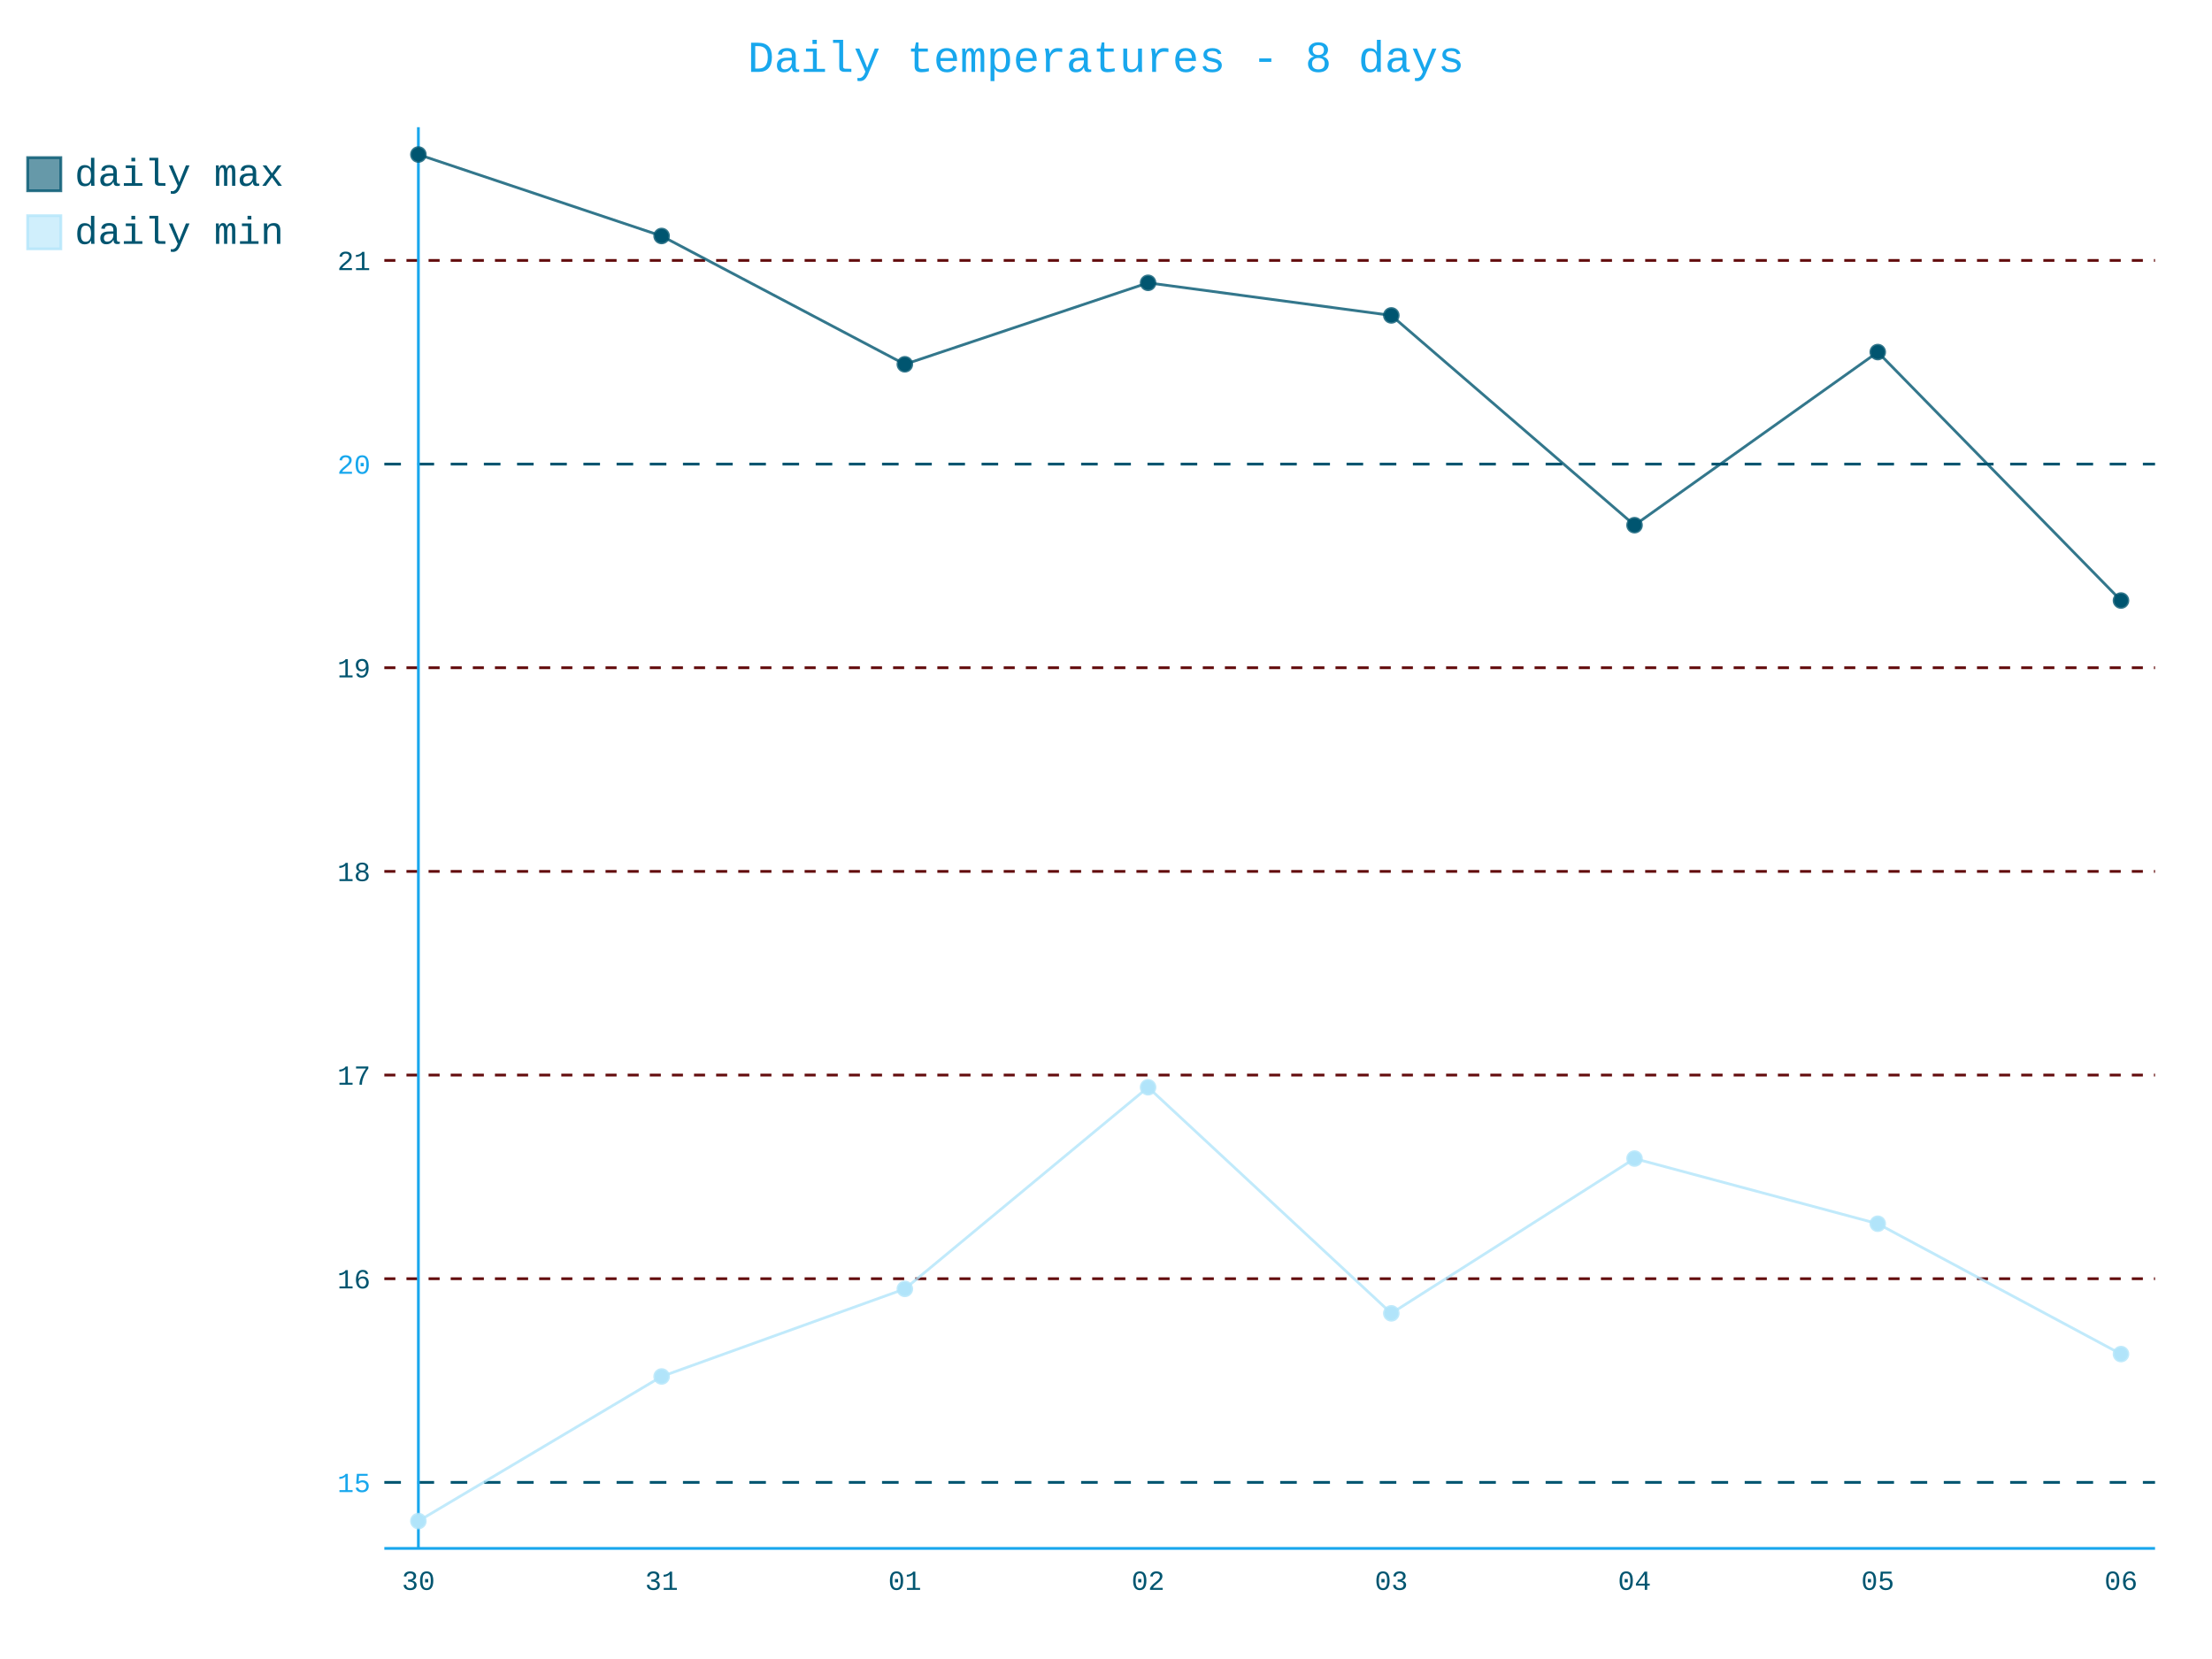
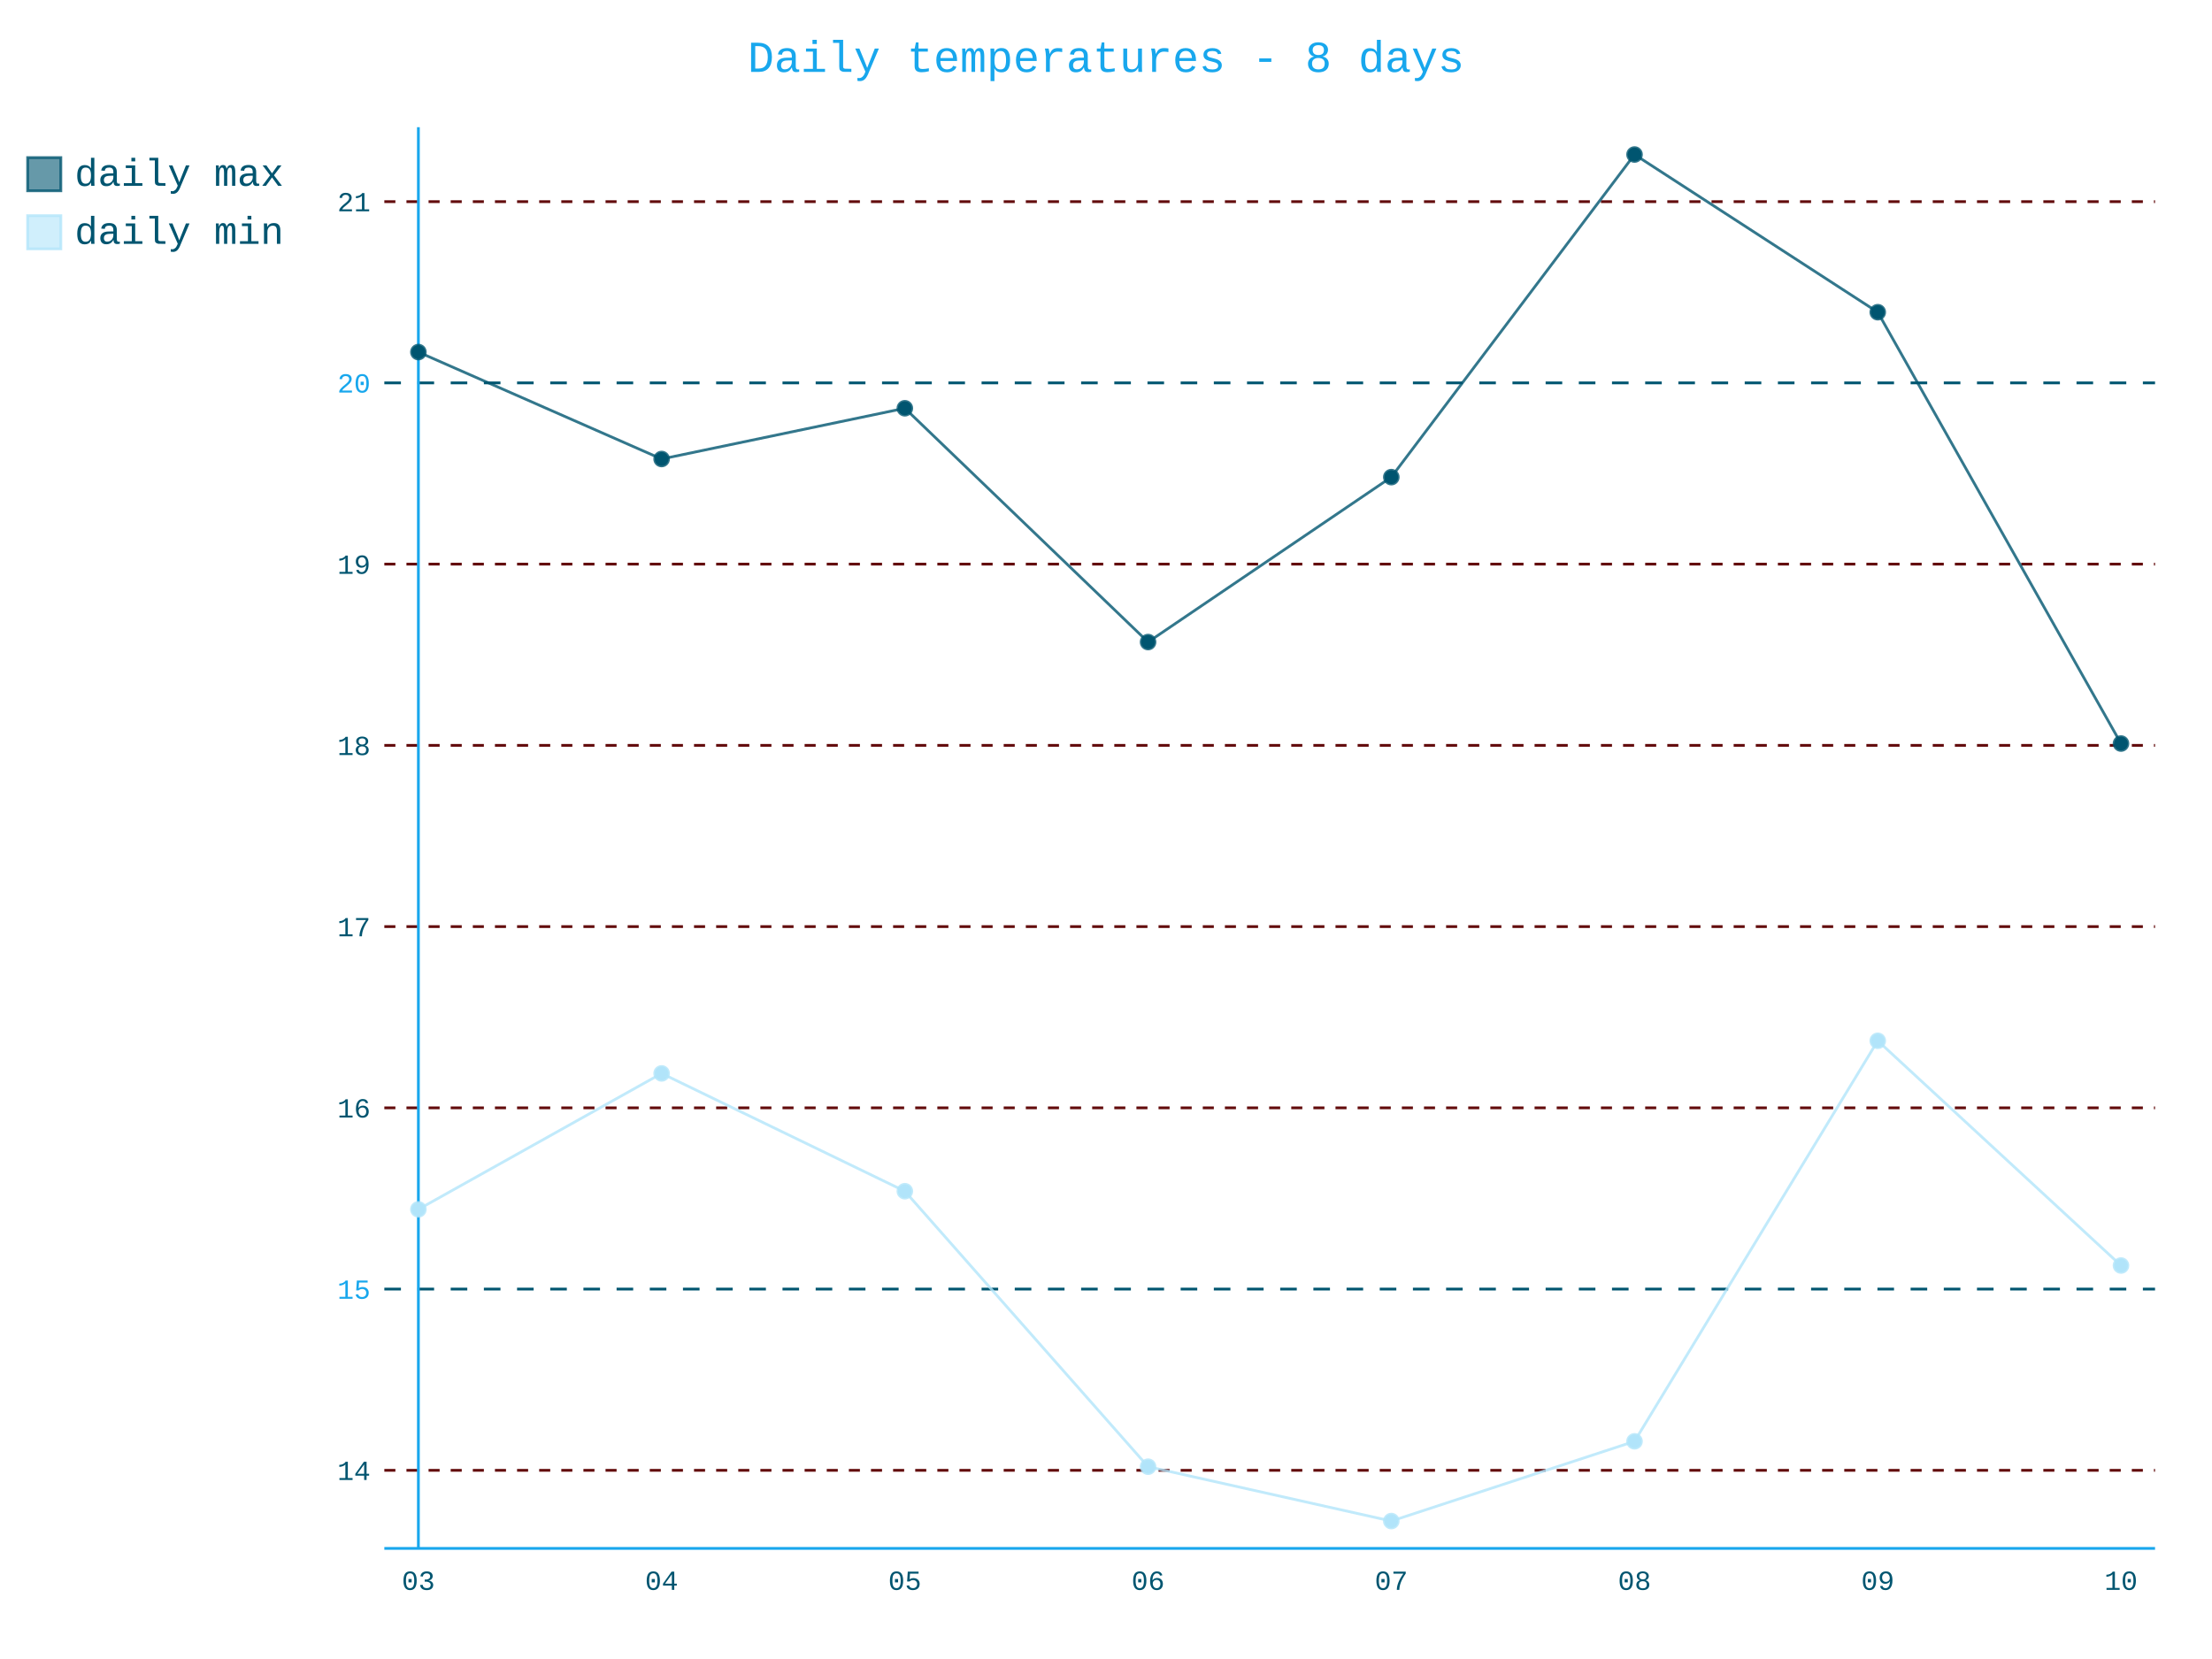
- <svg xmlns="http://www.w3.org/2000/svg" id="chart-521ab4a6-ead0-4cb5-9302-42fc39b2b9ff" class="pygal-chart" viewBox="0 0 800 600">
+ <svg xmlns="http://www.w3.org/2000/svg" id="chart-0f76025f-604d-4f65-aa1a-ca7bd5c91163" class="pygal-chart" viewBox="0 0 800 600">
  <defs>
-     <style type="text/css">#chart-521ab4a6-ead0-4cb5-9302-42fc39b2b9ff{-webkit-user-select:none;-webkit-font-smoothing:antialiased;font-family:Consolas,"Liberation Mono",Menlo,Courier,monospace}#chart-521ab4a6-ead0-4cb5-9302-42fc39b2b9ff .title{font-family:Consolas,"Liberation Mono",Menlo,Courier,monospace;font-size:16px}#chart-521ab4a6-ead0-4cb5-9302-42fc39b2b9ff .legends .legend text{font-family:Consolas,"Liberation Mono",Menlo,Courier,monospace;font-size:14px}#chart-521ab4a6-ead0-4cb5-9302-42fc39b2b9ff .axis text{font-family:Consolas,"Liberation Mono",Menlo,Courier,monospace;font-size:10px}#chart-521ab4a6-ead0-4cb5-9302-42fc39b2b9ff .axis text.major{font-family:Consolas,"Liberation Mono",Menlo,Courier,monospace;font-size:10px}#chart-521ab4a6-ead0-4cb5-9302-42fc39b2b9ff .text-overlay text.value{font-family:Consolas,"Liberation Mono",Menlo,Courier,monospace;font-size:16px}#chart-521ab4a6-ead0-4cb5-9302-42fc39b2b9ff .text-overlay text.label{font-family:Consolas,"Liberation Mono",Menlo,Courier,monospace;font-size:10px}#chart-521ab4a6-ead0-4cb5-9302-42fc39b2b9ff .tooltip{font-family:Consolas,"Liberation Mono",Menlo,Courier,monospace;font-size:14px}#chart-521ab4a6-ead0-4cb5-9302-42fc39b2b9ff text.no_data{font-family:Consolas,"Liberation Mono",Menlo,Courier,monospace;font-size:64px}
- #chart-521ab4a6-ead0-4cb5-9302-42fc39b2b9ff{background-color:transparent}#chart-521ab4a6-ead0-4cb5-9302-42fc39b2b9ff path,#chart-521ab4a6-ead0-4cb5-9302-42fc39b2b9ff line,#chart-521ab4a6-ead0-4cb5-9302-42fc39b2b9ff rect,#chart-521ab4a6-ead0-4cb5-9302-42fc39b2b9ff circle{-webkit-transition:400ms ease-in;-moz-transition:400ms ease-in;transition:400ms ease-in}#chart-521ab4a6-ead0-4cb5-9302-42fc39b2b9ff .graph &gt; .background{fill:transparent}#chart-521ab4a6-ead0-4cb5-9302-42fc39b2b9ff .plot &gt; .background{fill:transparent}#chart-521ab4a6-ead0-4cb5-9302-42fc39b2b9ff .graph{fill:#005570}#chart-521ab4a6-ead0-4cb5-9302-42fc39b2b9ff text.no_data{fill:#18a7ed}#chart-521ab4a6-ead0-4cb5-9302-42fc39b2b9ff .title{fill:#18a7ed}#chart-521ab4a6-ead0-4cb5-9302-42fc39b2b9ff .legends .legend text{fill:#005570}#chart-521ab4a6-ead0-4cb5-9302-42fc39b2b9ff .legends .legend:hover text{fill:#18a7ed}#chart-521ab4a6-ead0-4cb5-9302-42fc39b2b9ff .axis .line{stroke:#18a7ed}#chart-521ab4a6-ead0-4cb5-9302-42fc39b2b9ff .axis .guide.line{stroke:#630C0D}#chart-521ab4a6-ead0-4cb5-9302-42fc39b2b9ff .axis .major.line{stroke:#005570}#chart-521ab4a6-ead0-4cb5-9302-42fc39b2b9ff .axis text.major{fill:#18a7ed}#chart-521ab4a6-ead0-4cb5-9302-42fc39b2b9ff .axis.y .guides:hover .guide.line,#chart-521ab4a6-ead0-4cb5-9302-42fc39b2b9ff .line-graph .axis.x .guides:hover .guide.line,#chart-521ab4a6-ead0-4cb5-9302-42fc39b2b9ff .stackedline-graph .axis.x .guides:hover .guide.line,#chart-521ab4a6-ead0-4cb5-9302-42fc39b2b9ff .xy-graph .axis.x .guides:hover .guide.line{stroke:#18a7ed}#chart-521ab4a6-ead0-4cb5-9302-42fc39b2b9ff .axis .guides:hover text{fill:#18a7ed}#chart-521ab4a6-ead0-4cb5-9302-42fc39b2b9ff .reactive{fill-opacity:.6;stroke-opacity:.8}#chart-521ab4a6-ead0-4cb5-9302-42fc39b2b9ff .ci{stroke:#005570}#chart-521ab4a6-ead0-4cb5-9302-42fc39b2b9ff .reactive.active,#chart-521ab4a6-ead0-4cb5-9302-42fc39b2b9ff .active .reactive{fill-opacity:.9;stroke-opacity:.9;stroke-width:4}#chart-521ab4a6-ead0-4cb5-9302-42fc39b2b9ff .ci .reactive.active{stroke-width:1.5}#chart-521ab4a6-ead0-4cb5-9302-42fc39b2b9ff .series text{fill:#18a7ed}#chart-521ab4a6-ead0-4cb5-9302-42fc39b2b9ff .tooltip rect{fill:transparent;stroke:#18a7ed;-webkit-transition:opacity 400ms ease-in;-moz-transition:opacity 400ms ease-in;transition:opacity 400ms ease-in}#chart-521ab4a6-ead0-4cb5-9302-42fc39b2b9ff .tooltip .label{fill:#005570}#chart-521ab4a6-ead0-4cb5-9302-42fc39b2b9ff .tooltip .label{fill:#005570}#chart-521ab4a6-ead0-4cb5-9302-42fc39b2b9ff .tooltip .legend{font-size:.8em;fill:#630C0D}#chart-521ab4a6-ead0-4cb5-9302-42fc39b2b9ff .tooltip .x_label{font-size:.6em;fill:#18a7ed}#chart-521ab4a6-ead0-4cb5-9302-42fc39b2b9ff .tooltip .xlink{font-size:.5em;text-decoration:underline}#chart-521ab4a6-ead0-4cb5-9302-42fc39b2b9ff .tooltip .value{font-size:1.5em}#chart-521ab4a6-ead0-4cb5-9302-42fc39b2b9ff .bound{font-size:.5em}#chart-521ab4a6-ead0-4cb5-9302-42fc39b2b9ff .max-value{font-size:.75em;fill:#630C0D}#chart-521ab4a6-ead0-4cb5-9302-42fc39b2b9ff .map-element{fill:transparent;stroke:#630C0D !important}#chart-521ab4a6-ead0-4cb5-9302-42fc39b2b9ff .map-element .reactive{fill-opacity:inherit;stroke-opacity:inherit}#chart-521ab4a6-ead0-4cb5-9302-42fc39b2b9ff .color-0,#chart-521ab4a6-ead0-4cb5-9302-42fc39b2b9ff .color-0 a:visited{stroke:#005570;fill:#005570}#chart-521ab4a6-ead0-4cb5-9302-42fc39b2b9ff .color-1,#chart-521ab4a6-ead0-4cb5-9302-42fc39b2b9ff .color-1 a:visited{stroke:#b1e4fa;fill:#b1e4fa}#chart-521ab4a6-ead0-4cb5-9302-42fc39b2b9ff .text-overlay .color-0 text{fill:black}#chart-521ab4a6-ead0-4cb5-9302-42fc39b2b9ff .text-overlay .color-1 text{fill:black}
- #chart-521ab4a6-ead0-4cb5-9302-42fc39b2b9ff text.no_data{text-anchor:middle}#chart-521ab4a6-ead0-4cb5-9302-42fc39b2b9ff .guide.line{fill:none}#chart-521ab4a6-ead0-4cb5-9302-42fc39b2b9ff .centered{text-anchor:middle}#chart-521ab4a6-ead0-4cb5-9302-42fc39b2b9ff .title{text-anchor:middle}#chart-521ab4a6-ead0-4cb5-9302-42fc39b2b9ff .legends .legend text{fill-opacity:1}#chart-521ab4a6-ead0-4cb5-9302-42fc39b2b9ff .axis.x text{text-anchor:middle}#chart-521ab4a6-ead0-4cb5-9302-42fc39b2b9ff .axis.x:not(.web) text[transform]{text-anchor:start}#chart-521ab4a6-ead0-4cb5-9302-42fc39b2b9ff .axis.x:not(.web) text[transform].backwards{text-anchor:end}#chart-521ab4a6-ead0-4cb5-9302-42fc39b2b9ff .axis.y text{text-anchor:end}#chart-521ab4a6-ead0-4cb5-9302-42fc39b2b9ff .axis.y text[transform].backwards{text-anchor:start}#chart-521ab4a6-ead0-4cb5-9302-42fc39b2b9ff .axis.y2 text{text-anchor:start}#chart-521ab4a6-ead0-4cb5-9302-42fc39b2b9ff .axis.y2 text[transform].backwards{text-anchor:end}#chart-521ab4a6-ead0-4cb5-9302-42fc39b2b9ff .axis .guide.line{stroke-dasharray:4,4}#chart-521ab4a6-ead0-4cb5-9302-42fc39b2b9ff .axis .major.guide.line{stroke-dasharray:6,6}#chart-521ab4a6-ead0-4cb5-9302-42fc39b2b9ff .horizontal .axis.y .guide.line,#chart-521ab4a6-ead0-4cb5-9302-42fc39b2b9ff .horizontal .axis.y2 .guide.line,#chart-521ab4a6-ead0-4cb5-9302-42fc39b2b9ff .vertical .axis.x .guide.line{opacity:0}#chart-521ab4a6-ead0-4cb5-9302-42fc39b2b9ff .horizontal .axis.always_show .guide.line,#chart-521ab4a6-ead0-4cb5-9302-42fc39b2b9ff .vertical .axis.always_show .guide.line{opacity:1 !important}#chart-521ab4a6-ead0-4cb5-9302-42fc39b2b9ff .axis.y .guides:hover .guide.line,#chart-521ab4a6-ead0-4cb5-9302-42fc39b2b9ff .axis.y2 .guides:hover .guide.line,#chart-521ab4a6-ead0-4cb5-9302-42fc39b2b9ff .axis.x .guides:hover .guide.line{opacity:1}#chart-521ab4a6-ead0-4cb5-9302-42fc39b2b9ff .axis .guides:hover text{opacity:1}#chart-521ab4a6-ead0-4cb5-9302-42fc39b2b9ff .nofill{fill:none}#chart-521ab4a6-ead0-4cb5-9302-42fc39b2b9ff .subtle-fill{fill-opacity:.2}#chart-521ab4a6-ead0-4cb5-9302-42fc39b2b9ff .dot{stroke-width:1px;fill-opacity:1}#chart-521ab4a6-ead0-4cb5-9302-42fc39b2b9ff .dot.active{stroke-width:5px}#chart-521ab4a6-ead0-4cb5-9302-42fc39b2b9ff .dot.negative{fill:transparent}#chart-521ab4a6-ead0-4cb5-9302-42fc39b2b9ff text,#chart-521ab4a6-ead0-4cb5-9302-42fc39b2b9ff tspan{stroke:none !important}#chart-521ab4a6-ead0-4cb5-9302-42fc39b2b9ff .series text.active{opacity:1}#chart-521ab4a6-ead0-4cb5-9302-42fc39b2b9ff .tooltip rect{fill-opacity:.95;stroke-width:.5}#chart-521ab4a6-ead0-4cb5-9302-42fc39b2b9ff .tooltip text{fill-opacity:1}#chart-521ab4a6-ead0-4cb5-9302-42fc39b2b9ff .showable{visibility:hidden}#chart-521ab4a6-ead0-4cb5-9302-42fc39b2b9ff .showable.shown{visibility:visible}#chart-521ab4a6-ead0-4cb5-9302-42fc39b2b9ff .gauge-background{fill:rgba(229,229,229,1);stroke:none}#chart-521ab4a6-ead0-4cb5-9302-42fc39b2b9ff .bg-lines{stroke:transparent;stroke-width:2px}</style>
+     <style type="text/css">#chart-0f76025f-604d-4f65-aa1a-ca7bd5c91163{-webkit-user-select:none;-webkit-font-smoothing:antialiased;font-family:Consolas,"Liberation Mono",Menlo,Courier,monospace}#chart-0f76025f-604d-4f65-aa1a-ca7bd5c91163 .title{font-family:Consolas,"Liberation Mono",Menlo,Courier,monospace;font-size:16px}#chart-0f76025f-604d-4f65-aa1a-ca7bd5c91163 .legends .legend text{font-family:Consolas,"Liberation Mono",Menlo,Courier,monospace;font-size:14px}#chart-0f76025f-604d-4f65-aa1a-ca7bd5c91163 .axis text{font-family:Consolas,"Liberation Mono",Menlo,Courier,monospace;font-size:10px}#chart-0f76025f-604d-4f65-aa1a-ca7bd5c91163 .axis text.major{font-family:Consolas,"Liberation Mono",Menlo,Courier,monospace;font-size:10px}#chart-0f76025f-604d-4f65-aa1a-ca7bd5c91163 .text-overlay text.value{font-family:Consolas,"Liberation Mono",Menlo,Courier,monospace;font-size:16px}#chart-0f76025f-604d-4f65-aa1a-ca7bd5c91163 .text-overlay text.label{font-family:Consolas,"Liberation Mono",Menlo,Courier,monospace;font-size:10px}#chart-0f76025f-604d-4f65-aa1a-ca7bd5c91163 .tooltip{font-family:Consolas,"Liberation Mono",Menlo,Courier,monospace;font-size:14px}#chart-0f76025f-604d-4f65-aa1a-ca7bd5c91163 text.no_data{font-family:Consolas,"Liberation Mono",Menlo,Courier,monospace;font-size:64px}
+ #chart-0f76025f-604d-4f65-aa1a-ca7bd5c91163{background-color:transparent}#chart-0f76025f-604d-4f65-aa1a-ca7bd5c91163 path,#chart-0f76025f-604d-4f65-aa1a-ca7bd5c91163 line,#chart-0f76025f-604d-4f65-aa1a-ca7bd5c91163 rect,#chart-0f76025f-604d-4f65-aa1a-ca7bd5c91163 circle{-webkit-transition:400ms ease-in;-moz-transition:400ms ease-in;transition:400ms ease-in}#chart-0f76025f-604d-4f65-aa1a-ca7bd5c91163 .graph &gt; .background{fill:transparent}#chart-0f76025f-604d-4f65-aa1a-ca7bd5c91163 .plot &gt; .background{fill:transparent}#chart-0f76025f-604d-4f65-aa1a-ca7bd5c91163 .graph{fill:#005570}#chart-0f76025f-604d-4f65-aa1a-ca7bd5c91163 text.no_data{fill:#18a7ed}#chart-0f76025f-604d-4f65-aa1a-ca7bd5c91163 .title{fill:#18a7ed}#chart-0f76025f-604d-4f65-aa1a-ca7bd5c91163 .legends .legend text{fill:#005570}#chart-0f76025f-604d-4f65-aa1a-ca7bd5c91163 .legends .legend:hover text{fill:#18a7ed}#chart-0f76025f-604d-4f65-aa1a-ca7bd5c91163 .axis .line{stroke:#18a7ed}#chart-0f76025f-604d-4f65-aa1a-ca7bd5c91163 .axis .guide.line{stroke:#630C0D}#chart-0f76025f-604d-4f65-aa1a-ca7bd5c91163 .axis .major.line{stroke:#005570}#chart-0f76025f-604d-4f65-aa1a-ca7bd5c91163 .axis text.major{fill:#18a7ed}#chart-0f76025f-604d-4f65-aa1a-ca7bd5c91163 .axis.y .guides:hover .guide.line,#chart-0f76025f-604d-4f65-aa1a-ca7bd5c91163 .line-graph .axis.x .guides:hover .guide.line,#chart-0f76025f-604d-4f65-aa1a-ca7bd5c91163 .stackedline-graph .axis.x .guides:hover .guide.line,#chart-0f76025f-604d-4f65-aa1a-ca7bd5c91163 .xy-graph .axis.x .guides:hover .guide.line{stroke:#18a7ed}#chart-0f76025f-604d-4f65-aa1a-ca7bd5c91163 .axis .guides:hover text{fill:#18a7ed}#chart-0f76025f-604d-4f65-aa1a-ca7bd5c91163 .reactive{fill-opacity:.6;stroke-opacity:.8}#chart-0f76025f-604d-4f65-aa1a-ca7bd5c91163 .ci{stroke:#005570}#chart-0f76025f-604d-4f65-aa1a-ca7bd5c91163 .reactive.active,#chart-0f76025f-604d-4f65-aa1a-ca7bd5c91163 .active .reactive{fill-opacity:.9;stroke-opacity:.9;stroke-width:4}#chart-0f76025f-604d-4f65-aa1a-ca7bd5c91163 .ci .reactive.active{stroke-width:1.5}#chart-0f76025f-604d-4f65-aa1a-ca7bd5c91163 .series text{fill:#18a7ed}#chart-0f76025f-604d-4f65-aa1a-ca7bd5c91163 .tooltip rect{fill:transparent;stroke:#18a7ed;-webkit-transition:opacity 400ms ease-in;-moz-transition:opacity 400ms ease-in;transition:opacity 400ms ease-in}#chart-0f76025f-604d-4f65-aa1a-ca7bd5c91163 .tooltip .label{fill:#005570}#chart-0f76025f-604d-4f65-aa1a-ca7bd5c91163 .tooltip .label{fill:#005570}#chart-0f76025f-604d-4f65-aa1a-ca7bd5c91163 .tooltip .legend{font-size:.8em;fill:#630C0D}#chart-0f76025f-604d-4f65-aa1a-ca7bd5c91163 .tooltip .x_label{font-size:.6em;fill:#18a7ed}#chart-0f76025f-604d-4f65-aa1a-ca7bd5c91163 .tooltip .xlink{font-size:.5em;text-decoration:underline}#chart-0f76025f-604d-4f65-aa1a-ca7bd5c91163 .tooltip .value{font-size:1.5em}#chart-0f76025f-604d-4f65-aa1a-ca7bd5c91163 .bound{font-size:.5em}#chart-0f76025f-604d-4f65-aa1a-ca7bd5c91163 .max-value{font-size:.75em;fill:#630C0D}#chart-0f76025f-604d-4f65-aa1a-ca7bd5c91163 .map-element{fill:transparent;stroke:#630C0D !important}#chart-0f76025f-604d-4f65-aa1a-ca7bd5c91163 .map-element .reactive{fill-opacity:inherit;stroke-opacity:inherit}#chart-0f76025f-604d-4f65-aa1a-ca7bd5c91163 .color-0,#chart-0f76025f-604d-4f65-aa1a-ca7bd5c91163 .color-0 a:visited{stroke:#005570;fill:#005570}#chart-0f76025f-604d-4f65-aa1a-ca7bd5c91163 .color-1,#chart-0f76025f-604d-4f65-aa1a-ca7bd5c91163 .color-1 a:visited{stroke:#b1e4fa;fill:#b1e4fa}#chart-0f76025f-604d-4f65-aa1a-ca7bd5c91163 .text-overlay .color-0 text{fill:black}#chart-0f76025f-604d-4f65-aa1a-ca7bd5c91163 .text-overlay .color-1 text{fill:black}
+ #chart-0f76025f-604d-4f65-aa1a-ca7bd5c91163 text.no_data{text-anchor:middle}#chart-0f76025f-604d-4f65-aa1a-ca7bd5c91163 .guide.line{fill:none}#chart-0f76025f-604d-4f65-aa1a-ca7bd5c91163 .centered{text-anchor:middle}#chart-0f76025f-604d-4f65-aa1a-ca7bd5c91163 .title{text-anchor:middle}#chart-0f76025f-604d-4f65-aa1a-ca7bd5c91163 .legends .legend text{fill-opacity:1}#chart-0f76025f-604d-4f65-aa1a-ca7bd5c91163 .axis.x text{text-anchor:middle}#chart-0f76025f-604d-4f65-aa1a-ca7bd5c91163 .axis.x:not(.web) text[transform]{text-anchor:start}#chart-0f76025f-604d-4f65-aa1a-ca7bd5c91163 .axis.x:not(.web) text[transform].backwards{text-anchor:end}#chart-0f76025f-604d-4f65-aa1a-ca7bd5c91163 .axis.y text{text-anchor:end}#chart-0f76025f-604d-4f65-aa1a-ca7bd5c91163 .axis.y text[transform].backwards{text-anchor:start}#chart-0f76025f-604d-4f65-aa1a-ca7bd5c91163 .axis.y2 text{text-anchor:start}#chart-0f76025f-604d-4f65-aa1a-ca7bd5c91163 .axis.y2 text[transform].backwards{text-anchor:end}#chart-0f76025f-604d-4f65-aa1a-ca7bd5c91163 .axis .guide.line{stroke-dasharray:4,4}#chart-0f76025f-604d-4f65-aa1a-ca7bd5c91163 .axis .major.guide.line{stroke-dasharray:6,6}#chart-0f76025f-604d-4f65-aa1a-ca7bd5c91163 .horizontal .axis.y .guide.line,#chart-0f76025f-604d-4f65-aa1a-ca7bd5c91163 .horizontal .axis.y2 .guide.line,#chart-0f76025f-604d-4f65-aa1a-ca7bd5c91163 .vertical .axis.x .guide.line{opacity:0}#chart-0f76025f-604d-4f65-aa1a-ca7bd5c91163 .horizontal .axis.always_show .guide.line,#chart-0f76025f-604d-4f65-aa1a-ca7bd5c91163 .vertical .axis.always_show .guide.line{opacity:1 !important}#chart-0f76025f-604d-4f65-aa1a-ca7bd5c91163 .axis.y .guides:hover .guide.line,#chart-0f76025f-604d-4f65-aa1a-ca7bd5c91163 .axis.y2 .guides:hover .guide.line,#chart-0f76025f-604d-4f65-aa1a-ca7bd5c91163 .axis.x .guides:hover .guide.line{opacity:1}#chart-0f76025f-604d-4f65-aa1a-ca7bd5c91163 .axis .guides:hover text{opacity:1}#chart-0f76025f-604d-4f65-aa1a-ca7bd5c91163 .nofill{fill:none}#chart-0f76025f-604d-4f65-aa1a-ca7bd5c91163 .subtle-fill{fill-opacity:.2}#chart-0f76025f-604d-4f65-aa1a-ca7bd5c91163 .dot{stroke-width:1px;fill-opacity:1}#chart-0f76025f-604d-4f65-aa1a-ca7bd5c91163 .dot.active{stroke-width:5px}#chart-0f76025f-604d-4f65-aa1a-ca7bd5c91163 .dot.negative{fill:transparent}#chart-0f76025f-604d-4f65-aa1a-ca7bd5c91163 text,#chart-0f76025f-604d-4f65-aa1a-ca7bd5c91163 tspan{stroke:none !important}#chart-0f76025f-604d-4f65-aa1a-ca7bd5c91163 .series text.active{opacity:1}#chart-0f76025f-604d-4f65-aa1a-ca7bd5c91163 .tooltip rect{fill-opacity:.95;stroke-width:.5}#chart-0f76025f-604d-4f65-aa1a-ca7bd5c91163 .tooltip text{fill-opacity:1}#chart-0f76025f-604d-4f65-aa1a-ca7bd5c91163 .showable{visibility:hidden}#chart-0f76025f-604d-4f65-aa1a-ca7bd5c91163 .showable.shown{visibility:visible}#chart-0f76025f-604d-4f65-aa1a-ca7bd5c91163 .gauge-background{fill:rgba(229,229,229,1);stroke:none}#chart-0f76025f-604d-4f65-aa1a-ca7bd5c91163 .bg-lines{stroke:transparent;stroke-width:2px}</style>
  </defs>
  <g class="graph line-graph vertical">
    <rect class="background" height="600" width="800" x="0" y="0" />
    <g class="plot" transform="translate(139, 46)">
      <rect class="background" height="514" width="640.4" x="0" y="0" />
      <g class="axis y always_show">
        <path class="line" d="M0 514 h640.4" />
        <g class="guides">
-           <path class="major guide line" d="M0 490.121 h640.4" />
-           <text class="major" x="-5" y="493.621">15</text>
+           <path class="guide line" d="M0 485.762 h640.4" />
+           <text class="" x="-5" y="489.262">14</text>
        </g>
        <g class="guides">
-           <path class="guide line" d="M0 416.465 h640.4" />
-           <text class="" x="-5" y="419.965">16</text>
+           <path class="major guide line" d="M0 420.214 h640.4" />
+           <text class="major" x="-5" y="423.714">15</text>
        </g>
        <g class="guides">
-           <path class="guide line" d="M0 342.809 h640.4" />
-           <text class="" x="-5" y="346.309">17</text>
+           <path class="guide line" d="M0 354.666 h640.4" />
+           <text class="" x="-5" y="358.166">16</text>
        </g>
        <g class="guides">
-           <path class="guide line" d="M0 269.153 h640.4" />
-           <text class="" x="-5" y="272.653">18</text>
+           <path class="guide line" d="M0 289.118 h640.4" />
+           <text class="" x="-5" y="292.618">17</text>
        </g>
        <g class="guides">
-           <path class="guide line" d="M0 195.497 h640.4" />
-           <text class="" x="-5" y="198.997">19</text>
+           <path class="guide line" d="M0 223.571 h640.4" />
+           <text class="" x="-5" y="227.071">18</text>
        </g>
        <g class="guides">
-           <path class="major guide line" d="M0 121.842 h640.4" />
-           <text class="major" x="-5" y="125.342">20</text>
+           <path class="guide line" d="M0 158.023 h640.4" />
+           <text class="" x="-5" y="161.523">19</text>
        </g>
        <g class="guides">
-           <path class="guide line" d="M0 48.186 h640.4" />
-           <text class="" x="-5" y="51.686">21</text>
+           <path class="major guide line" d="M0 92.475 h640.4" />
+           <text class="major" x="-5" y="95.975">20</text>
+         </g>
+         <g class="guides">
+           <path class="guide line" d="M0 26.927 h640.4" />
+           <text class="" x="-5" y="30.427">21</text>
        </g>
      </g>
      <g class="axis x">
        <g class="guides">
          <path class="line" d="M12.315 0 v514" />
-           <text class="" x="12.315" y="529.0">30</text>
+           <text class="" x="12.315" y="529.0">03</text>
        </g>
        <g class="guides">
          <path class="guide line" d="M100.282 0 v514" />
-           <text class="" x="100.282" y="529.0">31</text>
+           <text class="" x="100.282" y="529.0">04</text>
        </g>
        <g class="guides">
          <path class="guide line" d="M188.249 0 v514" />
-           <text class="" x="188.249" y="529.0">01</text>
+           <text class="" x="188.249" y="529.0">05</text>
        </g>
        <g class="guides">
          <path class="guide line" d="M276.216 0 v514" />
-           <text class="" x="276.216" y="529.0">02</text>
+           <text class="" x="276.216" y="529.0">06</text>
        </g>
        <g class="guides">
          <path class="guide line" d="M364.184 0 v514" />
-           <text class="" x="364.184" y="529.0">03</text>
+           <text class="" x="364.184" y="529.0">07</text>
        </g>
        <g class="guides">
          <path class="guide line" d="M452.151 0 v514" />
-           <text class="" x="452.151" y="529.0">04</text>
+           <text class="" x="452.151" y="529.0">08</text>
        </g>
        <g class="guides">
          <path class="guide line" d="M540.118 0 v514" />
-           <text class="" x="540.118" y="529.0">05</text>
+           <text class="" x="540.118" y="529.0">09</text>
        </g>
        <g class="guides">
          <path class="guide line" d="M628.085 0 v514" />
-           <text class="" x="628.085" y="529.0">06</text>
+           <text class="" x="628.085" y="529.0">10</text>
        </g>
      </g>
      <g class="series serie-0 color-0">
-         <path class="line reactive nofill" d="M12.315 9.885 L100.282 39.347 188.249 85.75 276.216 56.288 364.184 68.073 452.151 143.938 540.118 81.331 628.085 171.191" />
+         <path class="line reactive nofill" d="M12.315 81.332 L100.282 120.005 188.249 101.652 276.216 186.208 364.184 126.56 452.151 9.885 540.118 66.911 628.085 222.915" />
      </g>
      <g class="series serie-1 color-1">
-         <path class="line reactive nofill" d="M12.315 504.115 L100.282 451.82 188.249 420.148 276.216 347.228 364.184 428.986 452.151 373.008 540.118 396.578 628.085 443.718" />
+         <path class="line reactive nofill" d="M12.315 391.373 L100.282 342.212 188.249 384.818 276.216 484.451 364.184 504.115 452.151 475.274 540.118 330.414 628.085 411.693" />
      </g>
    </g>
    <g class="titles">
      <text class="title plot_title" x="400.0" y="26">Daily temperatures - 8 days</text>
    </g>
    <g class="plot overlay" transform="translate(139, 46)">
      <g class="series serie-0 color-0">
        <g class="dots">
-           <circle class="dot reactive tooltip-trigger" cx="12.315" cy="9.885" r="2.5" />
+           <circle class="dot reactive tooltip-trigger" cx="12.315" cy="81.332" r="2.5" />
        </g>
        <g class="dots">
-           <circle class="dot reactive tooltip-trigger" cx="100.282" cy="39.347" r="2.5" />
+           <circle class="dot reactive tooltip-trigger" cx="100.282" cy="120.005" r="2.5" />
        </g>
        <g class="dots">
-           <circle class="dot reactive tooltip-trigger" cx="188.249" cy="85.75" r="2.5" />
+           <circle class="dot reactive tooltip-trigger" cx="188.249" cy="101.652" r="2.5" />
        </g>
        <g class="dots">
-           <circle class="dot reactive tooltip-trigger" cx="276.216" cy="56.288" r="2.5" />
+           <circle class="dot reactive tooltip-trigger" cx="276.216" cy="186.208" r="2.5" />
        </g>
        <g class="dots">
-           <circle class="dot reactive tooltip-trigger" cx="364.184" cy="68.073" r="2.5" />
+           <circle class="dot reactive tooltip-trigger" cx="364.184" cy="126.56" r="2.5" />
        </g>
        <g class="dots">
-           <circle class="dot reactive tooltip-trigger" cx="452.151" cy="143.938" r="2.5" />
+           <circle class="dot reactive tooltip-trigger" cx="452.151" cy="9.885" r="2.5" />
        </g>
        <g class="dots">
-           <circle class="dot reactive tooltip-trigger" cx="540.118" cy="81.331" r="2.5" />
+           <circle class="dot reactive tooltip-trigger" cx="540.118" cy="66.911" r="2.5" />
        </g>
        <g class="dots">
-           <circle class="dot reactive tooltip-trigger" cx="628.085" cy="171.191" r="2.5" />
+           <circle class="dot reactive tooltip-trigger" cx="628.085" cy="222.915" r="2.5" />
        </g>
      </g>
      <g class="series serie-1 color-1">
        <g class="dots">
-           <circle class="dot reactive tooltip-trigger" cx="12.315" cy="504.115" r="2.5" />
+           <circle class="dot reactive tooltip-trigger" cx="12.315" cy="391.373" r="2.5" />
        </g>
        <g class="dots">
-           <circle class="dot reactive tooltip-trigger" cx="100.282" cy="451.82" r="2.5" />
+           <circle class="dot reactive tooltip-trigger" cx="100.282" cy="342.212" r="2.5" />
        </g>
        <g class="dots">
-           <circle class="dot reactive tooltip-trigger" cx="188.249" cy="420.148" r="2.5" />
+           <circle class="dot reactive tooltip-trigger" cx="188.249" cy="384.818" r="2.5" />
        </g>
        <g class="dots">
-           <circle class="dot reactive tooltip-trigger" cx="276.216" cy="347.228" r="2.5" />
+           <circle class="dot reactive tooltip-trigger" cx="276.216" cy="484.451" r="2.5" />
        </g>
        <g class="dots">
-           <circle class="dot reactive tooltip-trigger" cx="364.184" cy="428.986" r="2.5" />
+           <circle class="dot reactive tooltip-trigger" cx="364.184" cy="504.115" r="2.5" />
        </g>
        <g class="dots">
-           <circle class="dot reactive tooltip-trigger" cx="452.151" cy="373.008" r="2.5" />
+           <circle class="dot reactive tooltip-trigger" cx="452.151" cy="475.274" r="2.5" />
        </g>
        <g class="dots">
-           <circle class="dot reactive tooltip-trigger" cx="540.118" cy="396.578" r="2.5" />
+           <circle class="dot reactive tooltip-trigger" cx="540.118" cy="330.414" r="2.5" />
        </g>
        <g class="dots">
-           <circle class="dot reactive tooltip-trigger" cx="628.085" cy="443.718" r="2.5" />
+           <circle class="dot reactive tooltip-trigger" cx="628.085" cy="411.693" r="2.5" />
        </g>
      </g>
    </g>
    <g class="plot text-overlay" transform="translate(139, 46)">
      <g class="series serie-0 color-0" />
      <g class="series serie-1 color-1" />
    </g>
    <g class="plot tooltip-overlay" transform="translate(139, 46)">
      <g class="tooltip" style="opacity: 0" transform="translate(0 0)">
        <rect class="tooltip-box" height="0" rx="0" ry="0" width="0" />
        <g class="text" />
      </g>
    </g>
    <g class="legends" transform="translate(10, 56)">
      <g class="legend reactive activate-serie" id="activate-serie-0">
        <rect class="color-0 reactive" height="12" width="12" x="0.0" y="1.0" />
        <text x="17.0" y="11.2">daily max</text>
      </g>
      <g class="legend reactive activate-serie" id="activate-serie-1">
        <rect class="color-1 reactive" height="12" width="12" x="0.0" y="22.0" />
        <text x="17.0" y="32.2">daily min</text>
      </g>
    </g>
    <g class="legends" transform="translate(790, 56)" />
  </g>
</svg>
